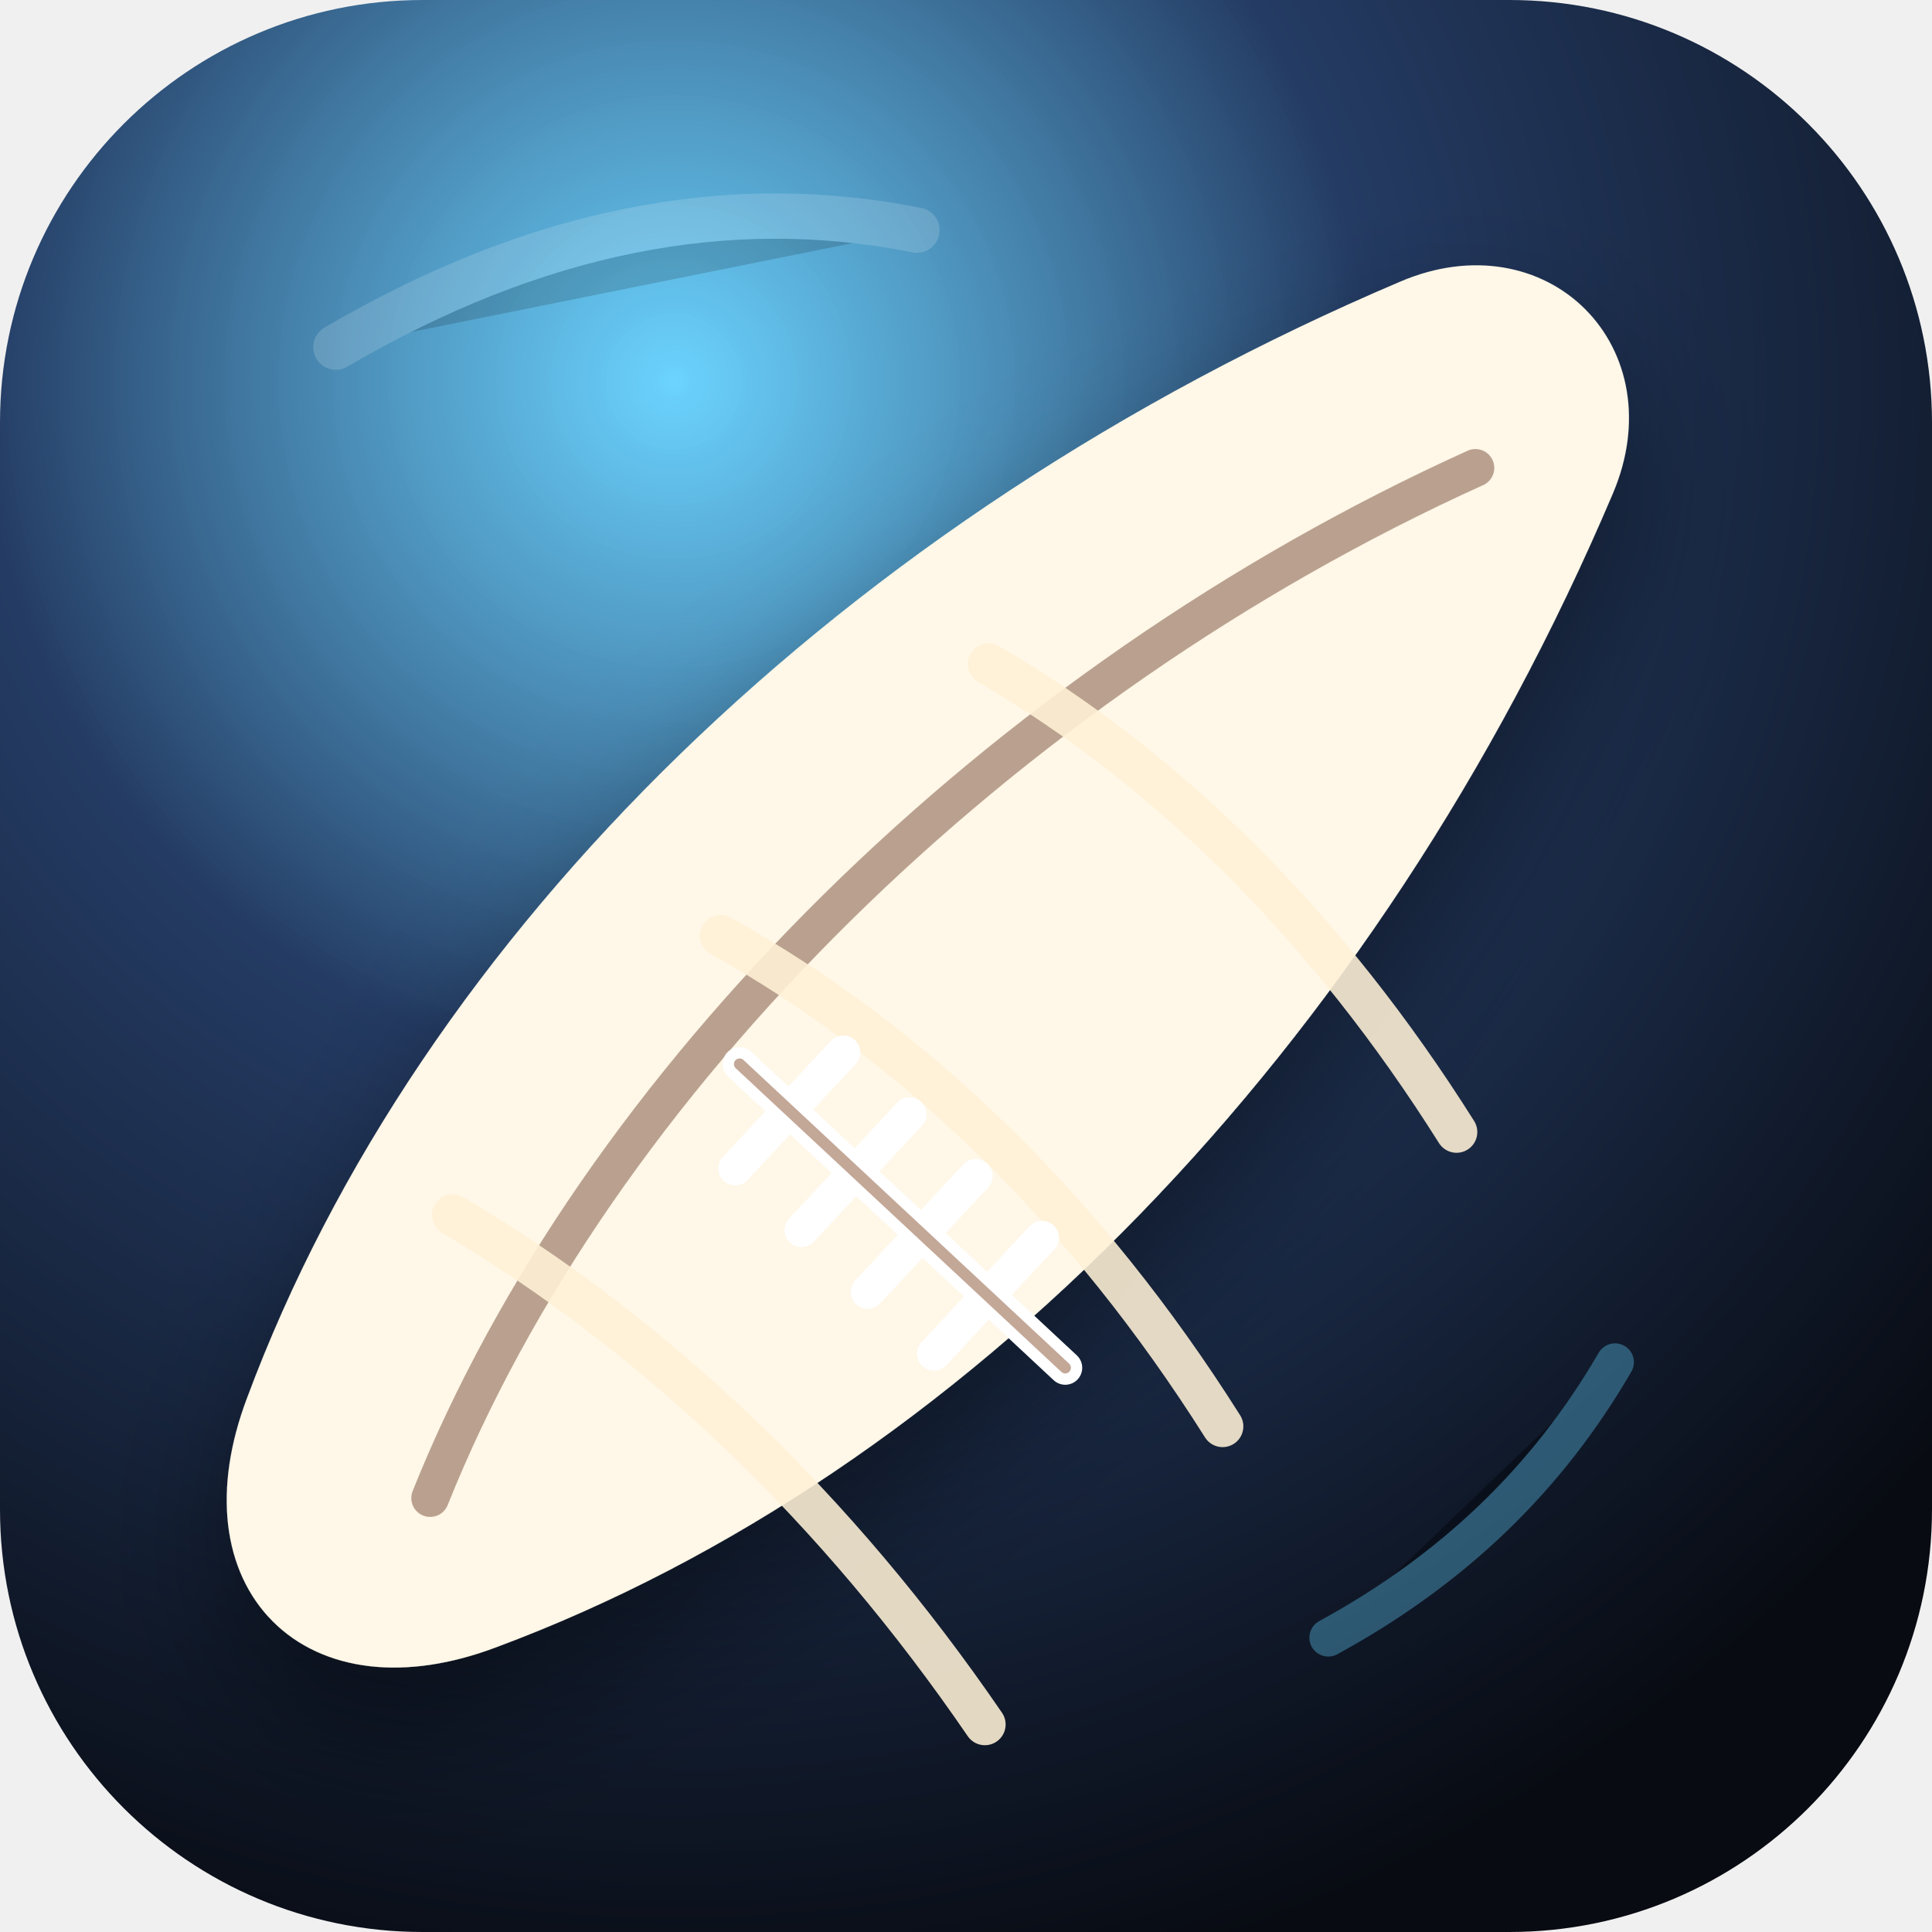
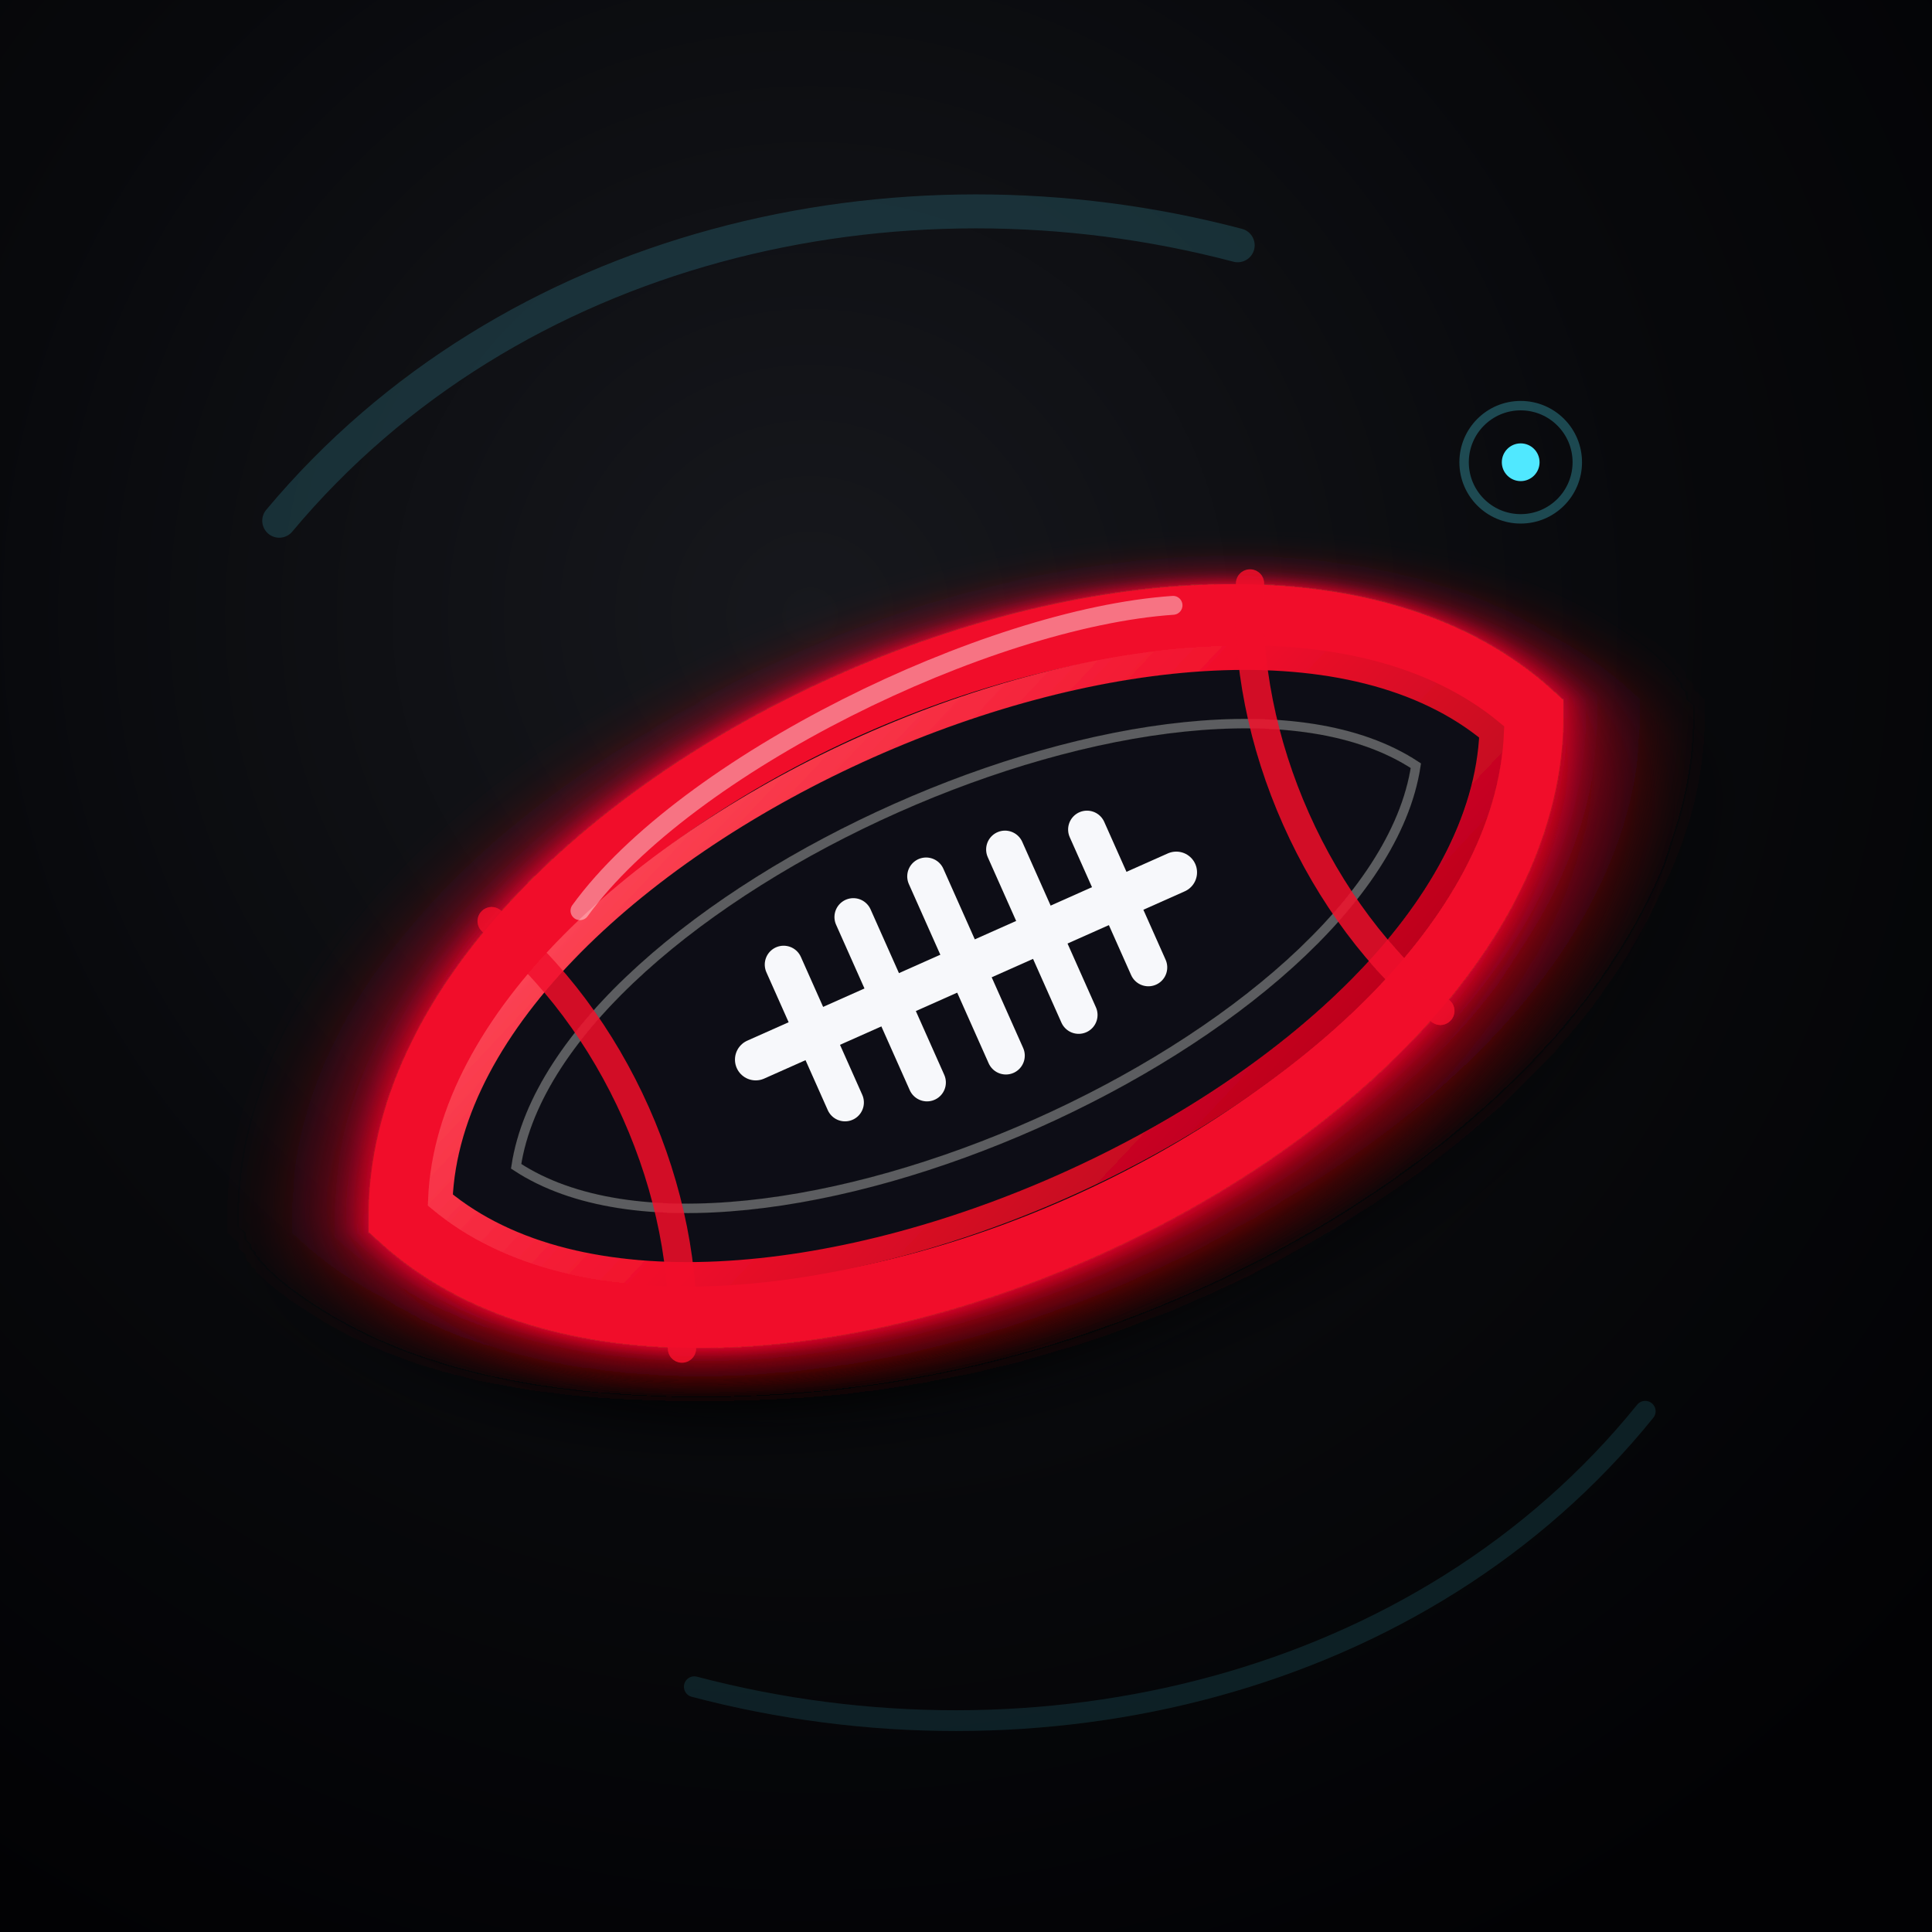
- <svg xmlns="http://www.w3.org/2000/svg" viewBox="0 0 512 512" role="img" aria-labelledby="title desc">
+ <svg xmlns="http://www.w3.org/2000/svg" width="1024" height="1024" viewBox="0 0 1024 1024" role="img" aria-labelledby="title desc">
  <defs>
-     <radialGradient id="bg" cx="35%" cy="20%" r="85%">
-       <stop offset="0" stop-color="#64d2ff" stop-opacity="0.95" />
-       <stop offset="0.42" stop-color="#243b63" />
-       <stop offset="1" stop-color="#080b12" />
+     <radialGradient id="bg" cx="42%" cy="32%" r="78%">
+       <stop offset="0" stop-color="#17181d" />
+       <stop offset="0.55" stop-color="#08090c" />
+       <stop offset="1" stop-color="#020204" />
    </radialGradient>
-     <linearGradient id="ball" x1="130" y1="130" x2="390" y2="380">
-       <stop offset="0" stop-color="#fff7e7" />
-       <stop offset="0.46" stop-color="#d9913d" />
-       <stop offset="1" stop-color="#7a3c19" />
+     <linearGradient id="red" x1="0" y1="0" x2="1" y2="1">
+       <stop offset="0" stop-color="#ff5964" />
+       <stop offset="0.48" stop-color="#f10f2b" />
+       <stop offset="1" stop-color="#a90019" />
    </linearGradient>
-     <filter id="shadow" x="-20%" y="-20%" width="140%" height="140%">
-       <feDropShadow dx="0" dy="18" stdDeviation="18" flood-color="#000" flood-opacity="0.45" />
+     <filter id="redGlow" x="-60%" y="-60%" width="220%" height="220%">
+       <feGaussianBlur stdDeviation="24" result="wide" />
+       <feGaussianBlur in="SourceGraphic" stdDeviation="7" result="near" />
+       <feMerge>
+         <feMergeNode in="wide" />
+         <feMergeNode in="near" />
+         <feMergeNode in="SourceGraphic" />
+       </feMerge>
+     </filter>
+     <filter id="softShadow" x="-30%" y="-40%" width="180%" height="200%">
+       <feDropShadow dx="0" dy="34" stdDeviation="28" flood-color="#000" flood-opacity=".9" />
    </filter>
  </defs>
-   <rect width="512" height="512" rx="112" fill="url(#bg)" />
-   <path d="M72 373c45-121 156-230 302-292 33-14 61 14 47 47-62 146-171 257-292 302-45 17-74-12-57-57Z" fill="url(#ball)" stroke="#fff7e7" stroke-width="14" filter="url(#shadow)" />
-   <path d="M114 397c44-110 151-216 277-273" fill="none" stroke="#5b2b15" stroke-width="10" stroke-linecap="round" opacity="0.42" />
-   <path d="M120 322c54 32 102 78 141 135" fill="none" stroke="#fff1d6" stroke-width="11" stroke-linecap="round" opacity="0.88" />
-   <path d="M191 248c52 29 97 73 133 130" fill="none" stroke="#fff1d6" stroke-width="11" stroke-linecap="round" opacity="0.88" />
-   <path d="M262 176c48 28 90 70 124 124" fill="none" stroke="#fff1d6" stroke-width="11" stroke-linecap="round" opacity="0.88" />
-   <g transform="translate(196 282) rotate(43)" stroke="#111827" stroke-width="9" stroke-linecap="round">
-     <path d="M0 0h118" stroke="#ffffff" />
-     <path d="M18-21v42M42-21v42M66-21v42M90-21v42" stroke="#ffffff" />
-     <path d="M0 0h118" stroke="#7a3c19" stroke-width="3" opacity="0.45" />
+   <rect width="1024" height="1024" fill="url(#bg)" />
+   <path d="M148 276 C270 130 474 82 656 130" fill="none" stroke="#50e8ff" stroke-width="18" stroke-linecap="round" opacity=".16" />
+   <path d="M872 748 C754 894 550 942 368 894" fill="none" stroke="#50e8ff" stroke-width="11" stroke-linecap="round" opacity=".12" />
+   <g transform="rotate(-24 512 512)" filter="url(#softShadow)">
+     <path d="M184 512 C273 310 751 310 840 512 C751 714 273 714 184 512 Z" fill="#0c0d11" stroke="#f10f2b" stroke-width="34" filter="url(#redGlow)" />
+     <path d="M207 512 C291 342 733 342 817 512 C733 682 291 682 207 512 Z" fill="#101116" stroke="url(#red)" stroke-width="13" />
+     <path d="M251 512 C329 390 695 390 773 512 C695 634 329 634 251 512 Z" fill="none" stroke="#ffffff" stroke-width="5" opacity=".32" />
+     <path d="M292 388 C330 462 330 562 292 636" fill="none" stroke="#f10f2b" stroke-width="15" stroke-linecap="round" opacity=".86" />
+     <path d="M732 388 C694 462 694 562 732 636" fill="none" stroke="#f10f2b" stroke-width="15" stroke-linecap="round" opacity=".86" />
+     <path d="M390 512 H634" fill="none" stroke="#f7f8fb" stroke-width="22" stroke-linecap="round" />
+     <g stroke="#f7f8fb" stroke-width="20" stroke-linecap="round">
+       <path d="M424 472 V552" />
+       <path d="M468 464 V560" />
+       <path d="M512 460 V564" />
+       <path d="M556 464 V560" />
+       <path d="M600 472 V552" />
+     </g>
+     <path d="M337 402 C420 354 597 348 690 382" fill="none" stroke="#ffffff" stroke-width="10" stroke-linecap="round" opacity=".42" />
  </g>
-   <path d="M89 92c53-31 104-41 154-31" stroke="#ffffff" stroke-width="12" stroke-linecap="round" opacity="0.16" />
-   <path d="M352 434c33-18 58-42 76-73" stroke="#64d2ff" stroke-width="10" stroke-linecap="round" opacity="0.35" />
+   <circle cx="806" cy="245" r="10" fill="#50e8ff" />
+   <circle cx="806" cy="245" r="30" fill="none" stroke="#50e8ff" stroke-width="5" opacity=".28" />
</svg>
